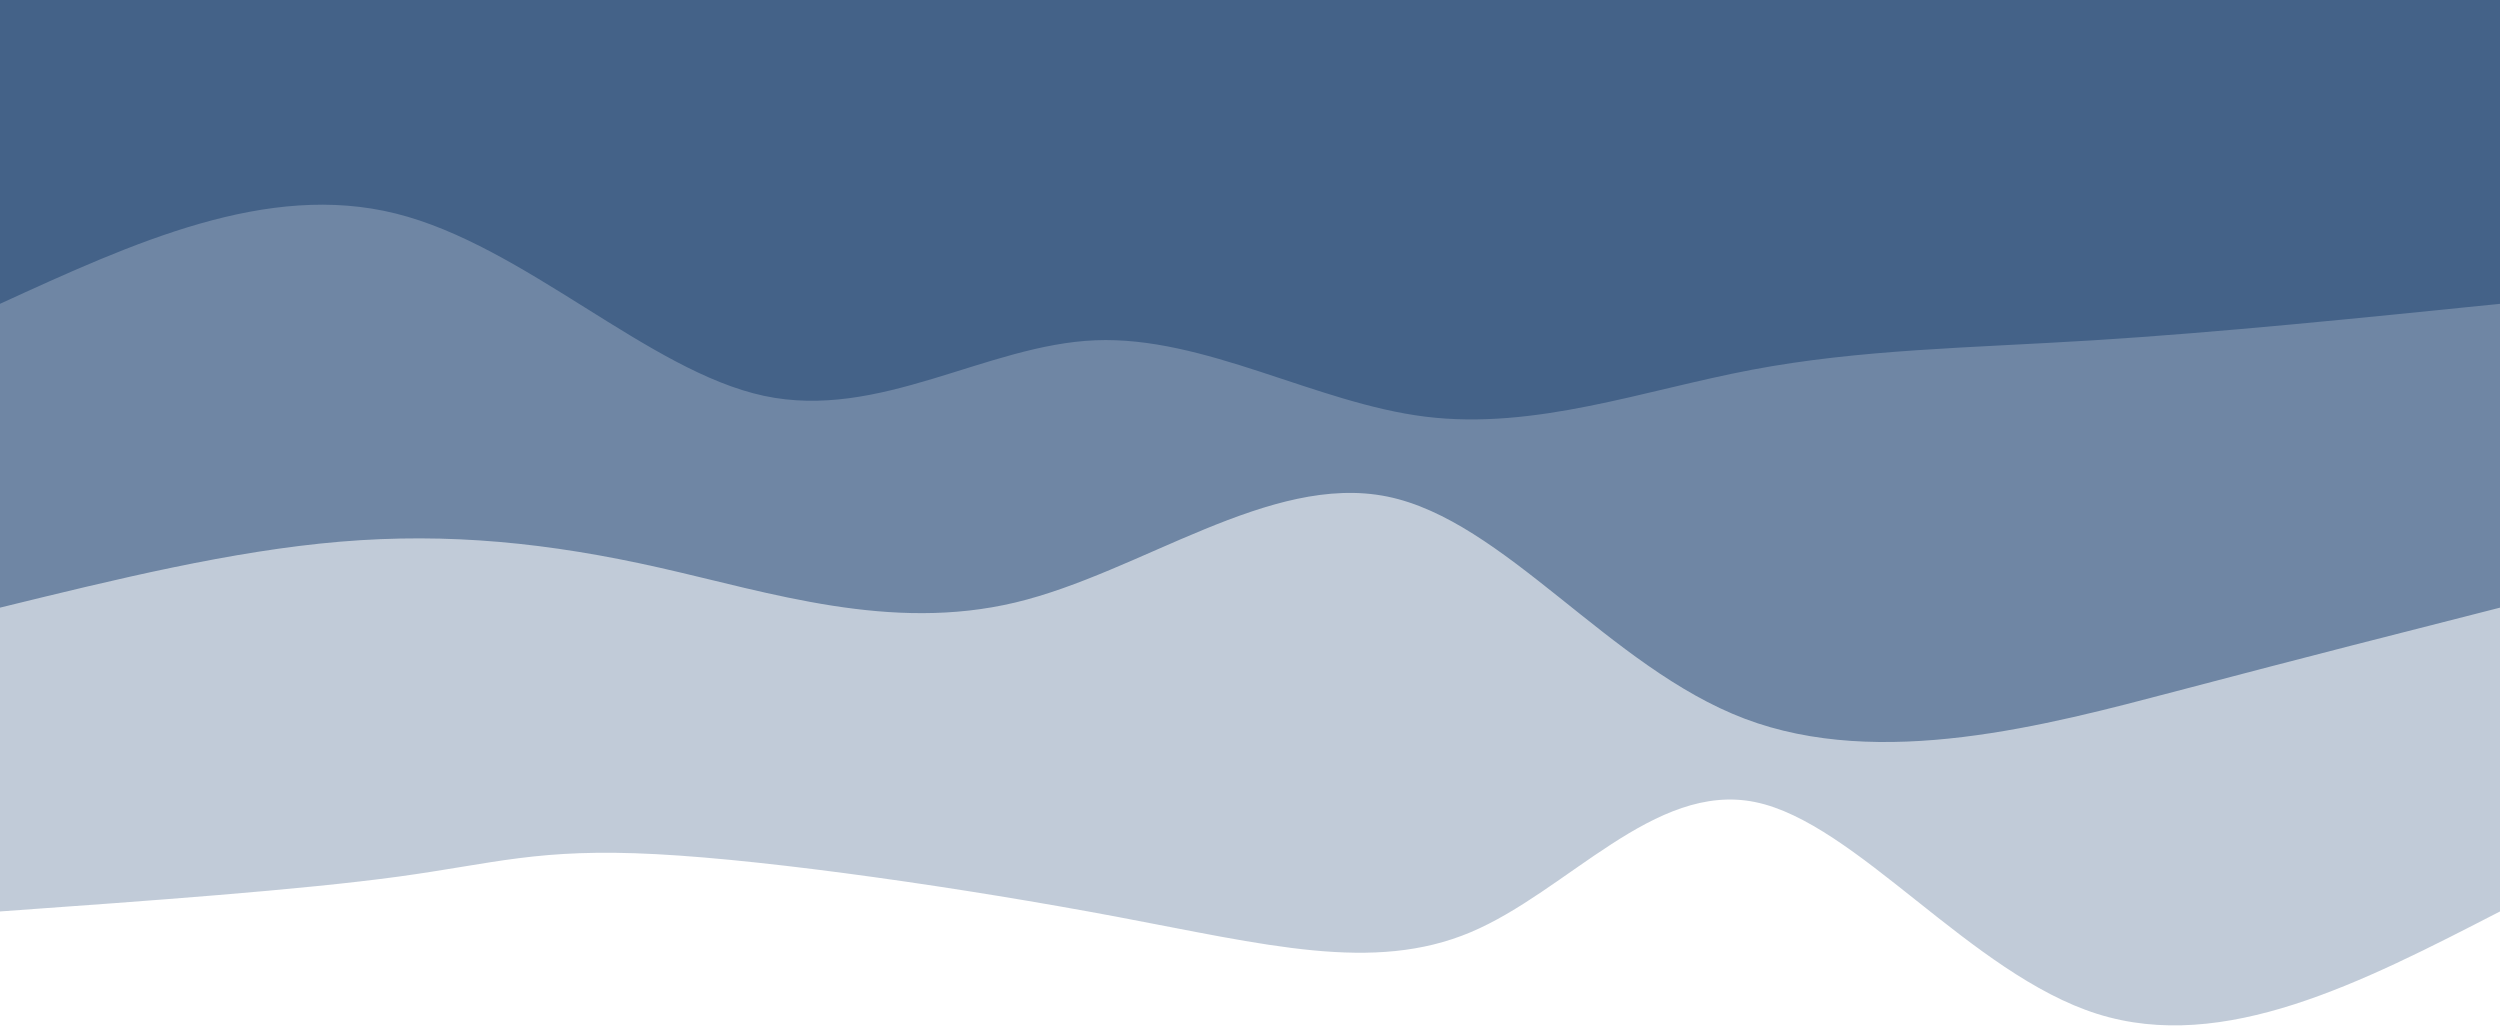
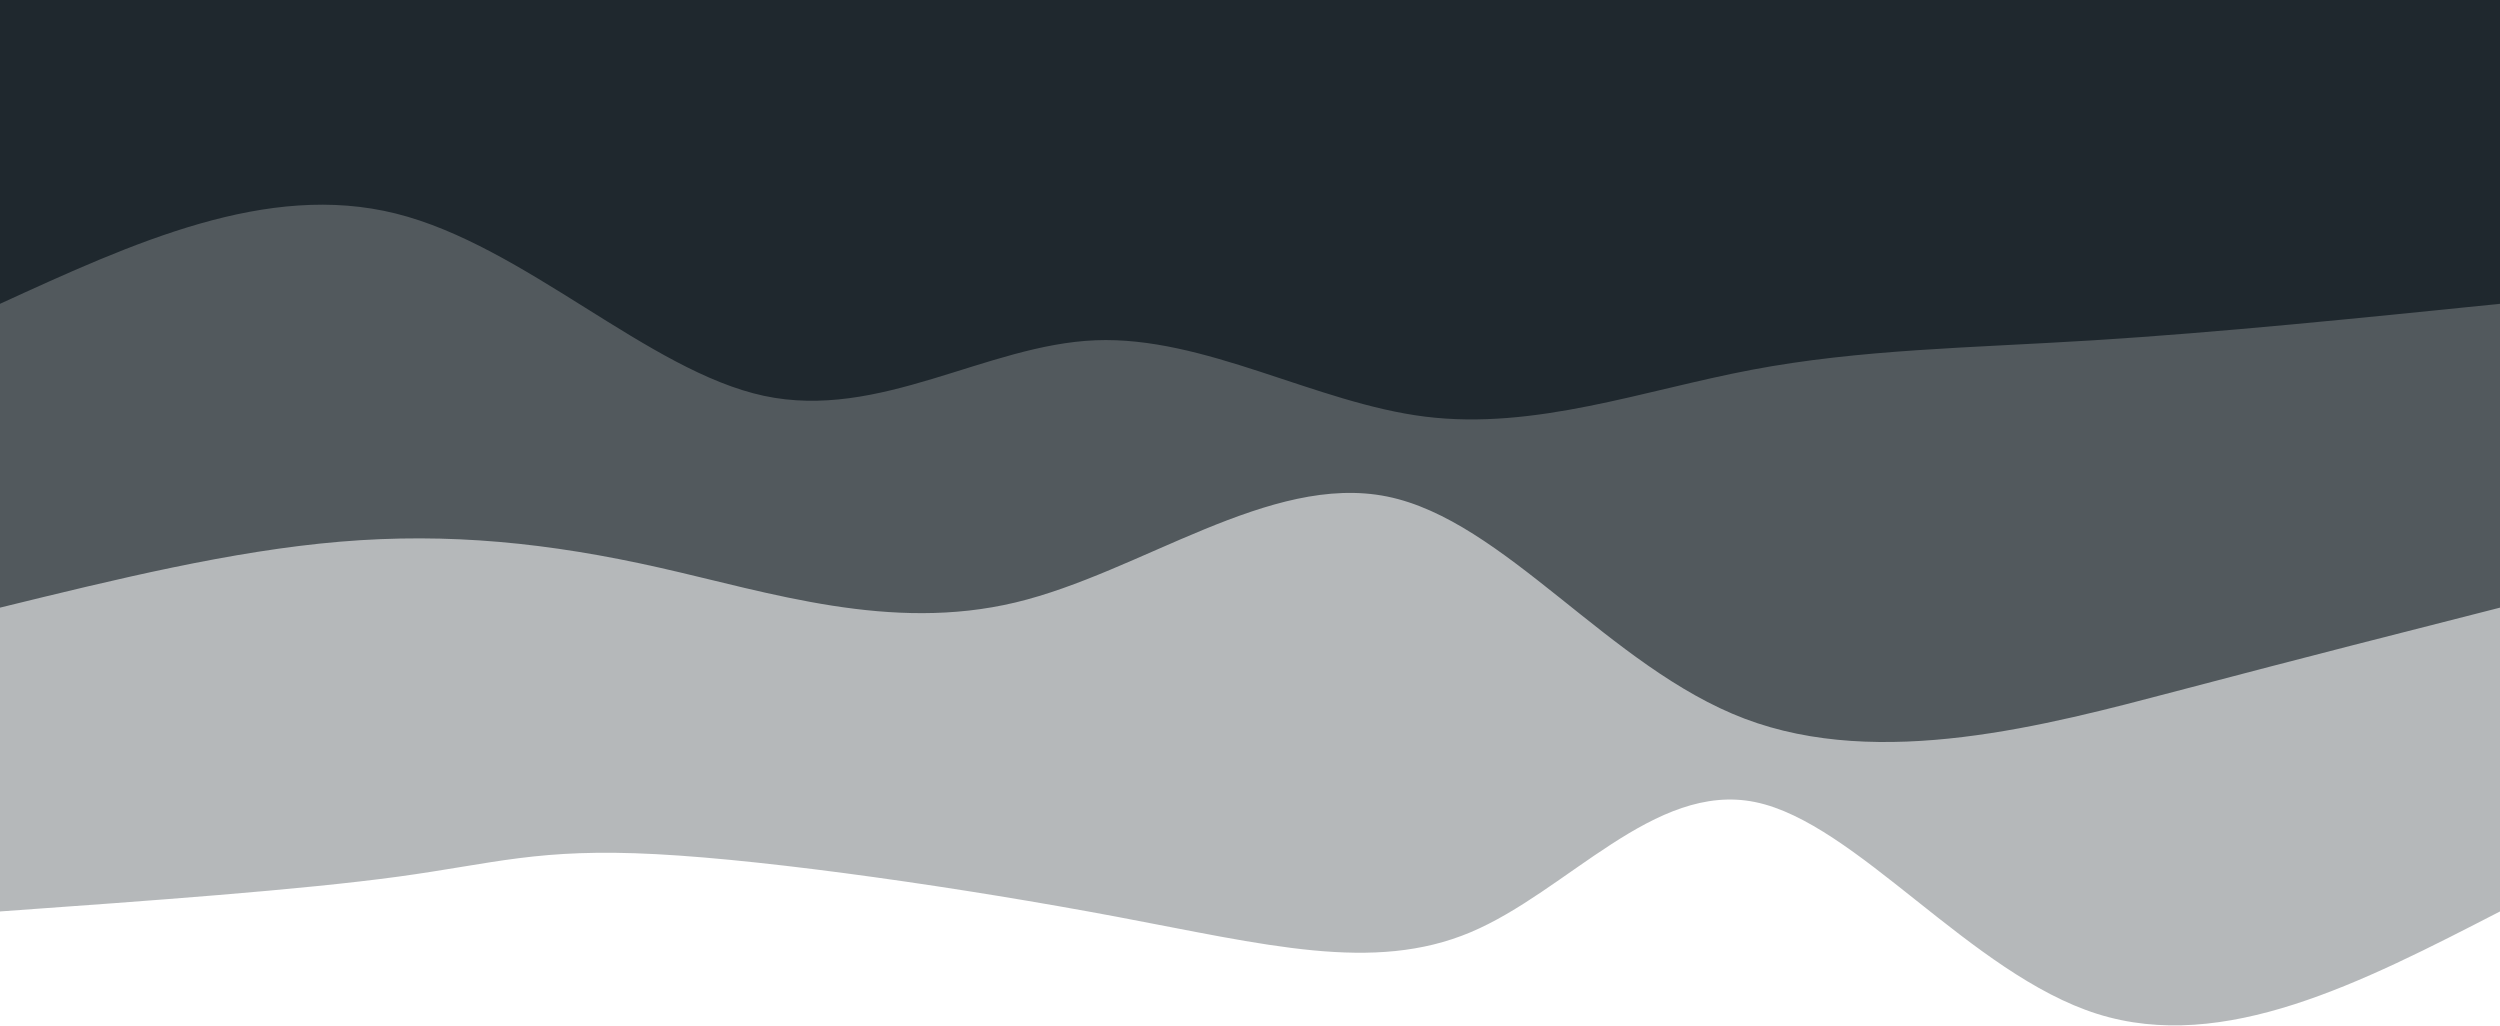
<svg xmlns="http://www.w3.org/2000/svg" id="bg-svg" viewBox="0 0 1440 590.65">
  <defs>
-     <style>.cls-1,.cls-2,.cls-3{fill:#446288;}.cls-1{opacity:0.33;}.cls-2{opacity:0.66;}</style>
+     <style>.cls-1,.cls-2,.cls-3{fill:#1f282e;}.cls-1{opacity:0.33;}.cls-2{opacity:0.66;}</style>
  </defs>
  <path class="cls-1" d="M1440,0V525c-79.58,41-159.16,82-232,59s-138.94-110.13-197-122-108.09,51.47-164,75-117.72,7.23-204-9-197-32.41-265-36-93.13,5.4-149,13S86.57,518.8,0,525V0Z" transform="translate(0)" />
  <path class="cls-2" d="M1440,0V350c-55.29,14.06-110.58,28.13-186,48s-171,45.55-249,16S866.51,299.68,799,286s-142,43.74-214,61-141.33-5.62-205-20-121.62-20.25-184-15S66.81,333.63,0,350V0Z" transform="translate(0)" />
  <path class="cls-3" d="M1440,0V175c-81.07,8.26-162.14,16.53-234,21s-134.51,5.16-197,17-124.83,34.84-188,27-127.17-46.52-190-44-124.49,46.26-191,32S302.14,141.5,228,123,76.93,139.75,0,175V0Z" transform="translate(0)" />
</svg>
